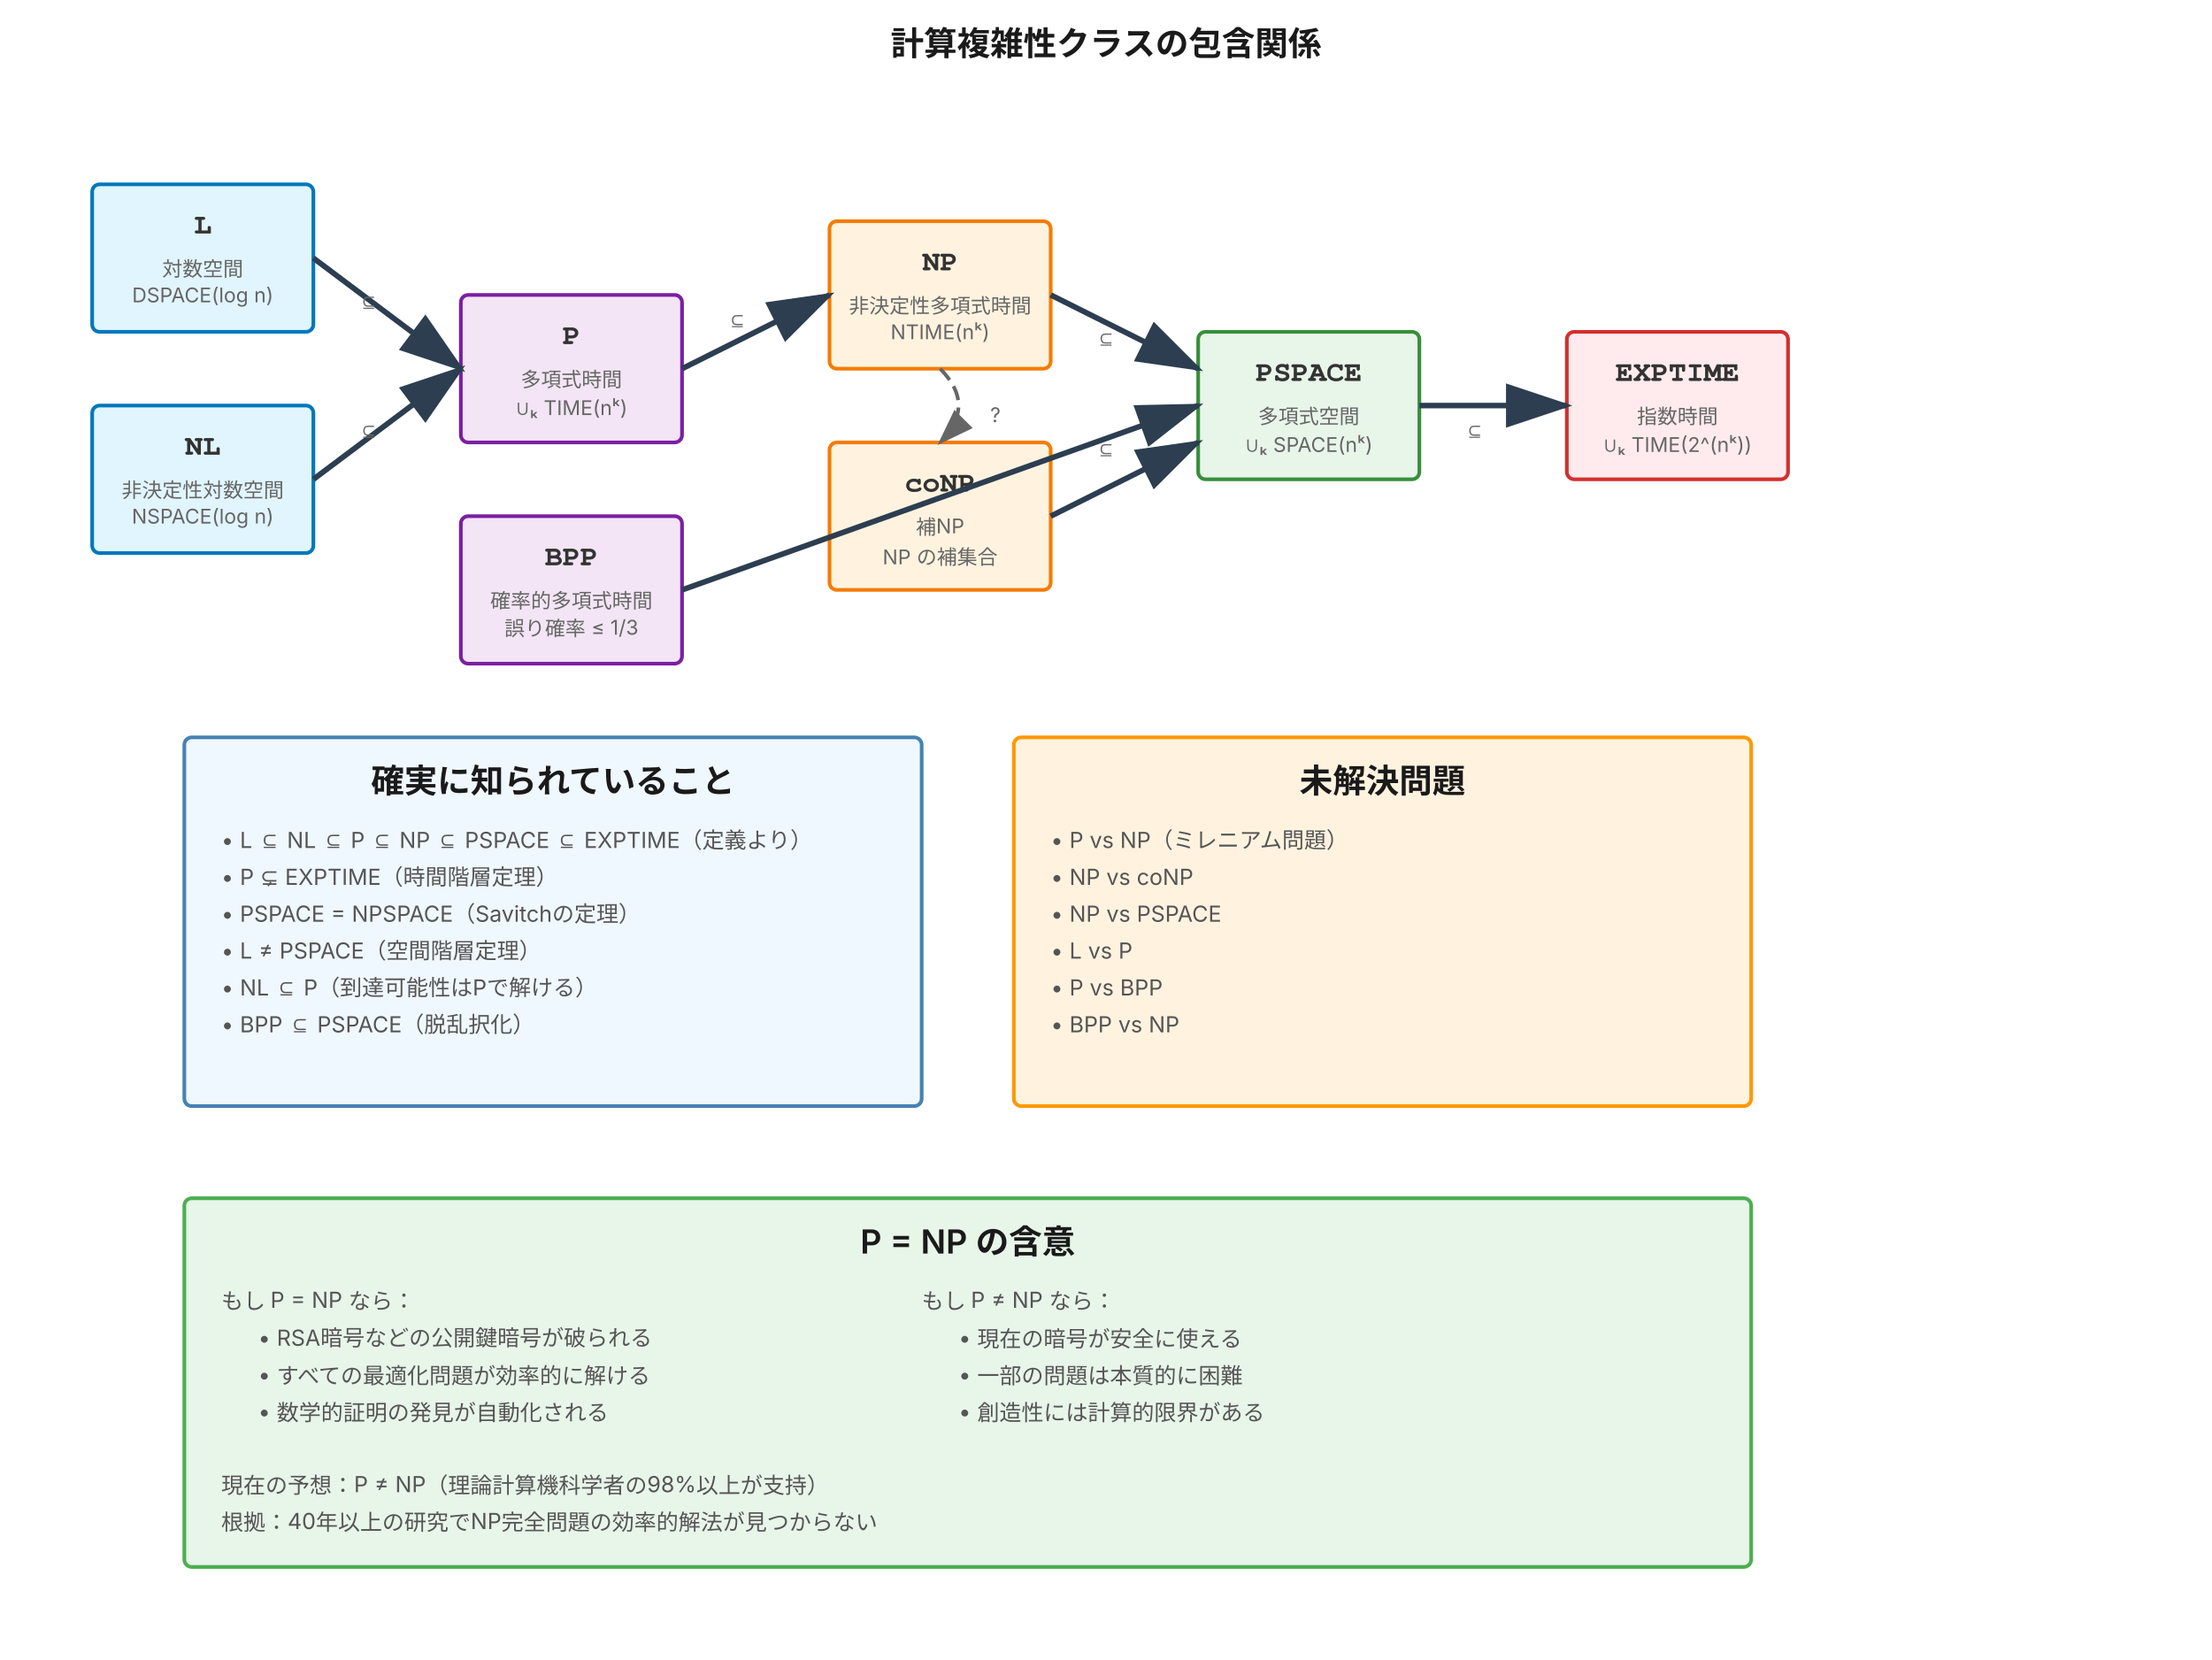
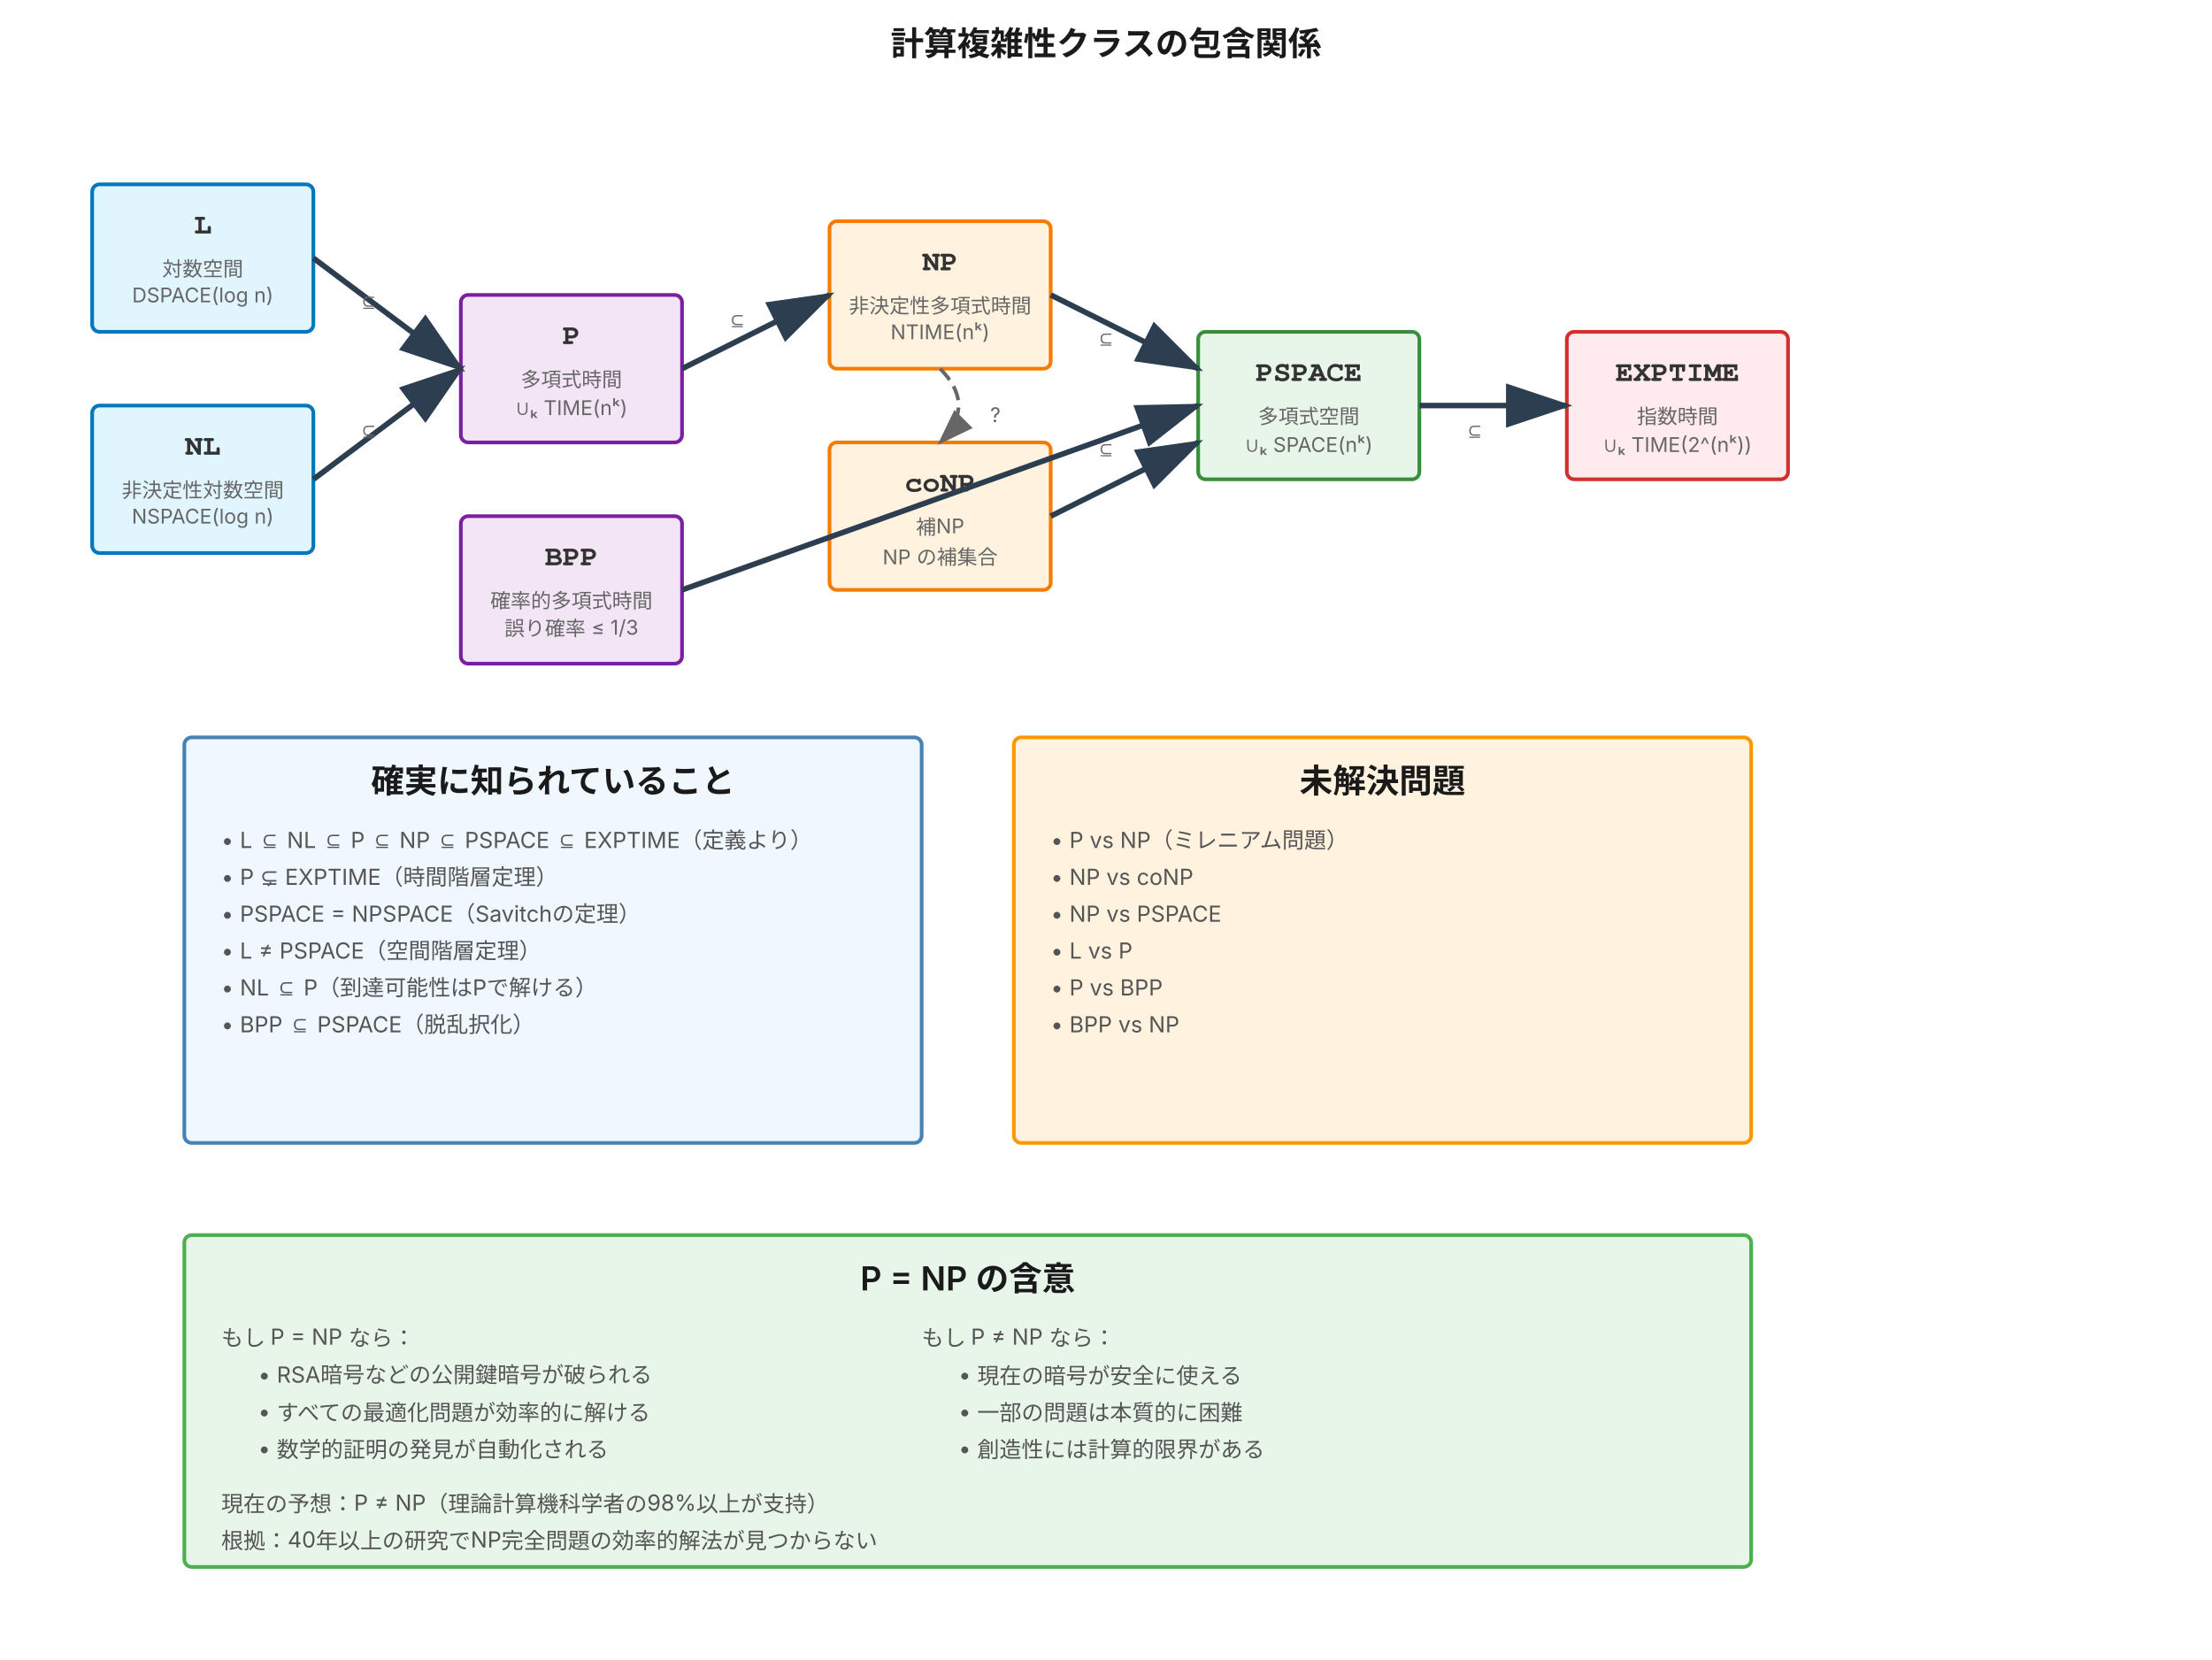
<svg xmlns="http://www.w3.org/2000/svg" viewBox="0 0 1200 900">
  <defs>
    <style>
      .complexity-l { fill: #e1f5fe; stroke: #0277bd; stroke-width: 2px; }
      .complexity-p { fill: #f3e5f5; stroke: #7b1fa2; stroke-width: 2px; }
      .complexity-np { fill: #fff3e0; stroke: #f57c00; stroke-width: 2px; }
      .complexity-pspace { fill: #e8f5e9; stroke: #388e3c; stroke-width: 2px; }
      .complexity-exp { fill: #ffebee; stroke: #d32f2f; stroke-width: 2px; }
      
      .complexity-box { 
        rx: 4px; 
        ry: 4px; 
        font-family: Inter, Helvetica, sans-serif;
      }
      
      .title { 
        font-family: Inter, Helvetica, sans-serif;
        font-size: 18px; 
        font-weight: 600; 
        text-anchor: middle; 
        fill: #1a1a1a;
      }
      
      .class-name { 
        font-family: Courier, monospace;
        font-size: 16px; 
        font-weight: 600; 
        text-anchor: middle; 
        dominant-baseline: central;
        fill: #333;
      }
      
      .class-desc { 
        font-family: Inter, Helvetica, sans-serif;
        font-size: 11px; 
        font-weight: 400; 
        text-anchor: middle; 
        dominant-baseline: central;
        fill: #666;
      }
      
      .inclusion-arrow {
        stroke: #2c3e50;
        stroke-width: 3px;
        fill: none;
        marker-end: url(#inclusion-arrowhead);
      }
      
      .uncertain-arrow {
        stroke: #666;
        stroke-width: 2px;
        stroke-dasharray: 8,4;
        fill: none;
        marker-end: url(#uncertain-arrowhead);
      }
      
      .properties-text {
        font-family: Inter, Helvetica, sans-serif;
        font-size: 12px;
        font-weight: 400;
        text-anchor: start;
        fill: #555;
      }
    </style>
    <marker id="inclusion-arrowhead" markerWidth="12" markerHeight="8" refX="11" refY="4" orient="auto">
      <polygon points="0 0, 12 4, 0 8" fill="#2c3e50" />
    </marker>
    <marker id="uncertain-arrowhead" markerWidth="10" markerHeight="7" refX="9" refY="3.5" orient="auto">
      <polygon points="0 0, 10 3.5, 0 7" fill="#666" />
    </marker>
  </defs>
  <text x="600" y="30" class="title">計算複雑性クラスの包含関係</text>
  <g id="main-hierarchy">
    <rect x="50" y="100" width="120" height="80" class="complexity-box complexity-l" />
    <text x="110" y="125" class="class-name">L</text>
    <text x="110" y="145" class="class-desc">対数空間</text>
    <text x="110" y="160" class="class-desc">DSPACE(log n)</text>
    <rect x="50" y="220" width="120" height="80" class="complexity-box complexity-l" />
    <text x="110" y="245" class="class-name">NL</text>
    <text x="110" y="265" class="class-desc">非決定性対数空間</text>
    <text x="110" y="280" class="class-desc">NSPACE(log n)</text>
    <rect x="250" y="160" width="120" height="80" class="complexity-box complexity-p" />
    <text x="310" y="185" class="class-name">P</text>
    <text x="310" y="205" class="class-desc">多項式時間</text>
    <text x="310" y="220" class="class-desc">∪ₖ TIME(nᵏ)</text>
    <rect x="250" y="280" width="120" height="80" class="complexity-box complexity-p" />
    <text x="310" y="305" class="class-name">BPP</text>
    <text x="310" y="325" class="class-desc">確率的多項式時間</text>
    <text x="310" y="340" class="class-desc">誤り確率 ≤ 1/3</text>
    <rect x="450" y="120" width="120" height="80" class="complexity-box complexity-np" />
    <text x="510" y="145" class="class-name">NP</text>
    <text x="510" y="165" class="class-desc">非決定性多項式時間</text>
    <text x="510" y="180" class="class-desc">NTIME(nᵏ)</text>
    <rect x="450" y="240" width="120" height="80" class="complexity-box complexity-np" />
    <text x="510" y="265" class="class-name">coNP</text>
    <text x="510" y="285" class="class-desc">補NP</text>
    <text x="510" y="300" class="class-desc">NP の補集合</text>
    <rect x="650" y="180" width="120" height="80" class="complexity-box complexity-pspace" />
    <text x="710" y="205" class="class-name">PSPACE</text>
    <text x="710" y="225" class="class-desc">多項式空間</text>
    <text x="710" y="240" class="class-desc">∪ₖ SPACE(nᵏ)</text>
    <rect x="850" y="180" width="120" height="80" class="complexity-box complexity-exp" />
    <text x="910" y="205" class="class-name">EXPTIME</text>
    <text x="910" y="225" class="class-desc">指数時間</text>
    <text x="910" y="240" class="class-desc">∪ₖ TIME(2^(nᵏ))</text>
  </g>
  <path d="M 170 140 L 250 200" class="inclusion-arrow" />
  <path d="M 170 260 L 250 200" class="inclusion-arrow" />
  <path d="M 370 200 L 450 160" class="inclusion-arrow" />
  <path d="M 370 320 L 650 220" class="inclusion-arrow" />
  <path d="M 570 160 L 650 200" class="inclusion-arrow" />
  <path d="M 570 280 L 650 240" class="inclusion-arrow" />
  <path d="M 770 220 L 850 220" class="inclusion-arrow" />
  <path d="M 510 200 Q 530 220 510 240" class="uncertain-arrow" />
  <text x="200" y="165" class="class-desc">⊆</text>
  <text x="200" y="235" class="class-desc">⊆</text>
  <text x="400" y="175" class="class-desc">⊆</text>
  <text x="600" y="185" class="class-desc">⊆</text>
  <text x="600" y="245" class="class-desc">⊆</text>
  <text x="800" y="235" class="class-desc">⊆</text>
  <text x="540" y="225" class="class-desc">?</text>
-   <rect x="100" y="400" width="400" height="200" style="fill: #f0f8ff; stroke: #4682b4; stroke-width: 2px; rx: 4px;" />
+   <rect x="100" y="400" width="400" height="220" style="fill: #f0f8ff; stroke: #4682b4; stroke-width: 2px; rx: 4px;" />
  <text x="300" y="430" class="title">確実に知られていること</text>
  <text x="120" y="460" class="properties-text">• L ⊆ NL ⊆ P ⊆ NP ⊆ PSPACE ⊆ EXPTIME（定義より）</text>
  <text x="120" y="480" class="properties-text">• P ⊊ EXPTIME（時間階層定理）</text>
  <text x="120" y="500" class="properties-text">• PSPACE = NPSPACE（Savitchの定理）</text>
  <text x="120" y="520" class="properties-text">• L ≠ PSPACE（空間階層定理）</text>
  <text x="120" y="540" class="properties-text">• NL ⊆ P（到達可能性はPで解ける）</text>
  <text x="120" y="560" class="properties-text">• BPP ⊆ PSPACE（脱乱択化）</text>
-   <rect x="550" y="400" width="400" height="200" style="fill: #fff3e0; stroke: #ff9800; stroke-width: 2px; rx: 4px;" />
+   <rect x="550" y="400" width="400" height="220" style="fill: #fff3e0; stroke: #ff9800; stroke-width: 2px; rx: 4px;" />
  <text x="750" y="430" class="title">未解決問題</text>
  <text x="570" y="460" class="properties-text">• P vs NP（ミレニアム問題）</text>
  <text x="570" y="480" class="properties-text">• NP vs coNP</text>
  <text x="570" y="500" class="properties-text">• NP vs PSPACE</text>
  <text x="570" y="520" class="properties-text">• L vs P</text>
  <text x="570" y="540" class="properties-text">• P vs BPP</text>
  <text x="570" y="560" class="properties-text">• BPP vs NP</text>
-   <rect x="100" y="650" width="850" height="200" style="fill: #e8f5e9; stroke: #4caf50; stroke-width: 2px; rx: 4px;" />
-   <text x="525" y="680" class="title">P = NP の含意</text>
-   <text x="120" y="710" class="properties-text">もし P = NP なら：</text>
-   <text x="140" y="730" class="properties-text">• RSA暗号などの公開鍵暗号が破られる</text>
-   <text x="140" y="750" class="properties-text">• すべての最適化問題が効率的に解ける</text>
-   <text x="140" y="770" class="properties-text">• 数学的証明の発見が自動化される</text>
-   <text x="500" y="710" class="properties-text">もし P ≠ NP なら：</text>
-   <text x="520" y="730" class="properties-text">• 現在の暗号が安全に使える</text>
-   <text x="520" y="750" class="properties-text">• 一部の問題は本質的に困難</text>
-   <text x="520" y="770" class="properties-text">• 創造性には計算的限界がある</text>
-   <text x="120" y="810" class="properties-text">現在の予想：P ≠ NP（理論計算機科学者の98%以上が支持）</text>
-   <text x="120" y="830" class="properties-text">根拠：40年以上の研究でNP完全問題の効率的解法が見つからない</text>
+   <rect x="100" y="670" width="850" height="180" style="fill: #e8f5e9; stroke: #4caf50; stroke-width: 2px; rx: 4px;" />
+   <text x="525" y="700" class="title">P = NP の含意</text>
+   <text x="120" y="730" class="properties-text">もし P = NP なら：</text>
+   <text x="140" y="750" class="properties-text">• RSA暗号などの公開鍵暗号が破られる</text>
+   <text x="140" y="770" class="properties-text">• すべての最適化問題が効率的に解ける</text>
+   <text x="140" y="790" class="properties-text">• 数学的証明の発見が自動化される</text>
+   <text x="500" y="730" class="properties-text">もし P ≠ NP なら：</text>
+   <text x="520" y="750" class="properties-text">• 現在の暗号が安全に使える</text>
+   <text x="520" y="770" class="properties-text">• 一部の問題は本質的に困難</text>
+   <text x="520" y="790" class="properties-text">• 創造性には計算的限界がある</text>
+   <text x="120" y="820" class="properties-text">現在の予想：P ≠ NP（理論計算機科学者の98%以上が支持）</text>
+   <text x="120" y="840" class="properties-text">根拠：40年以上の研究でNP完全問題の効率的解法が見つからない</text>
</svg>
